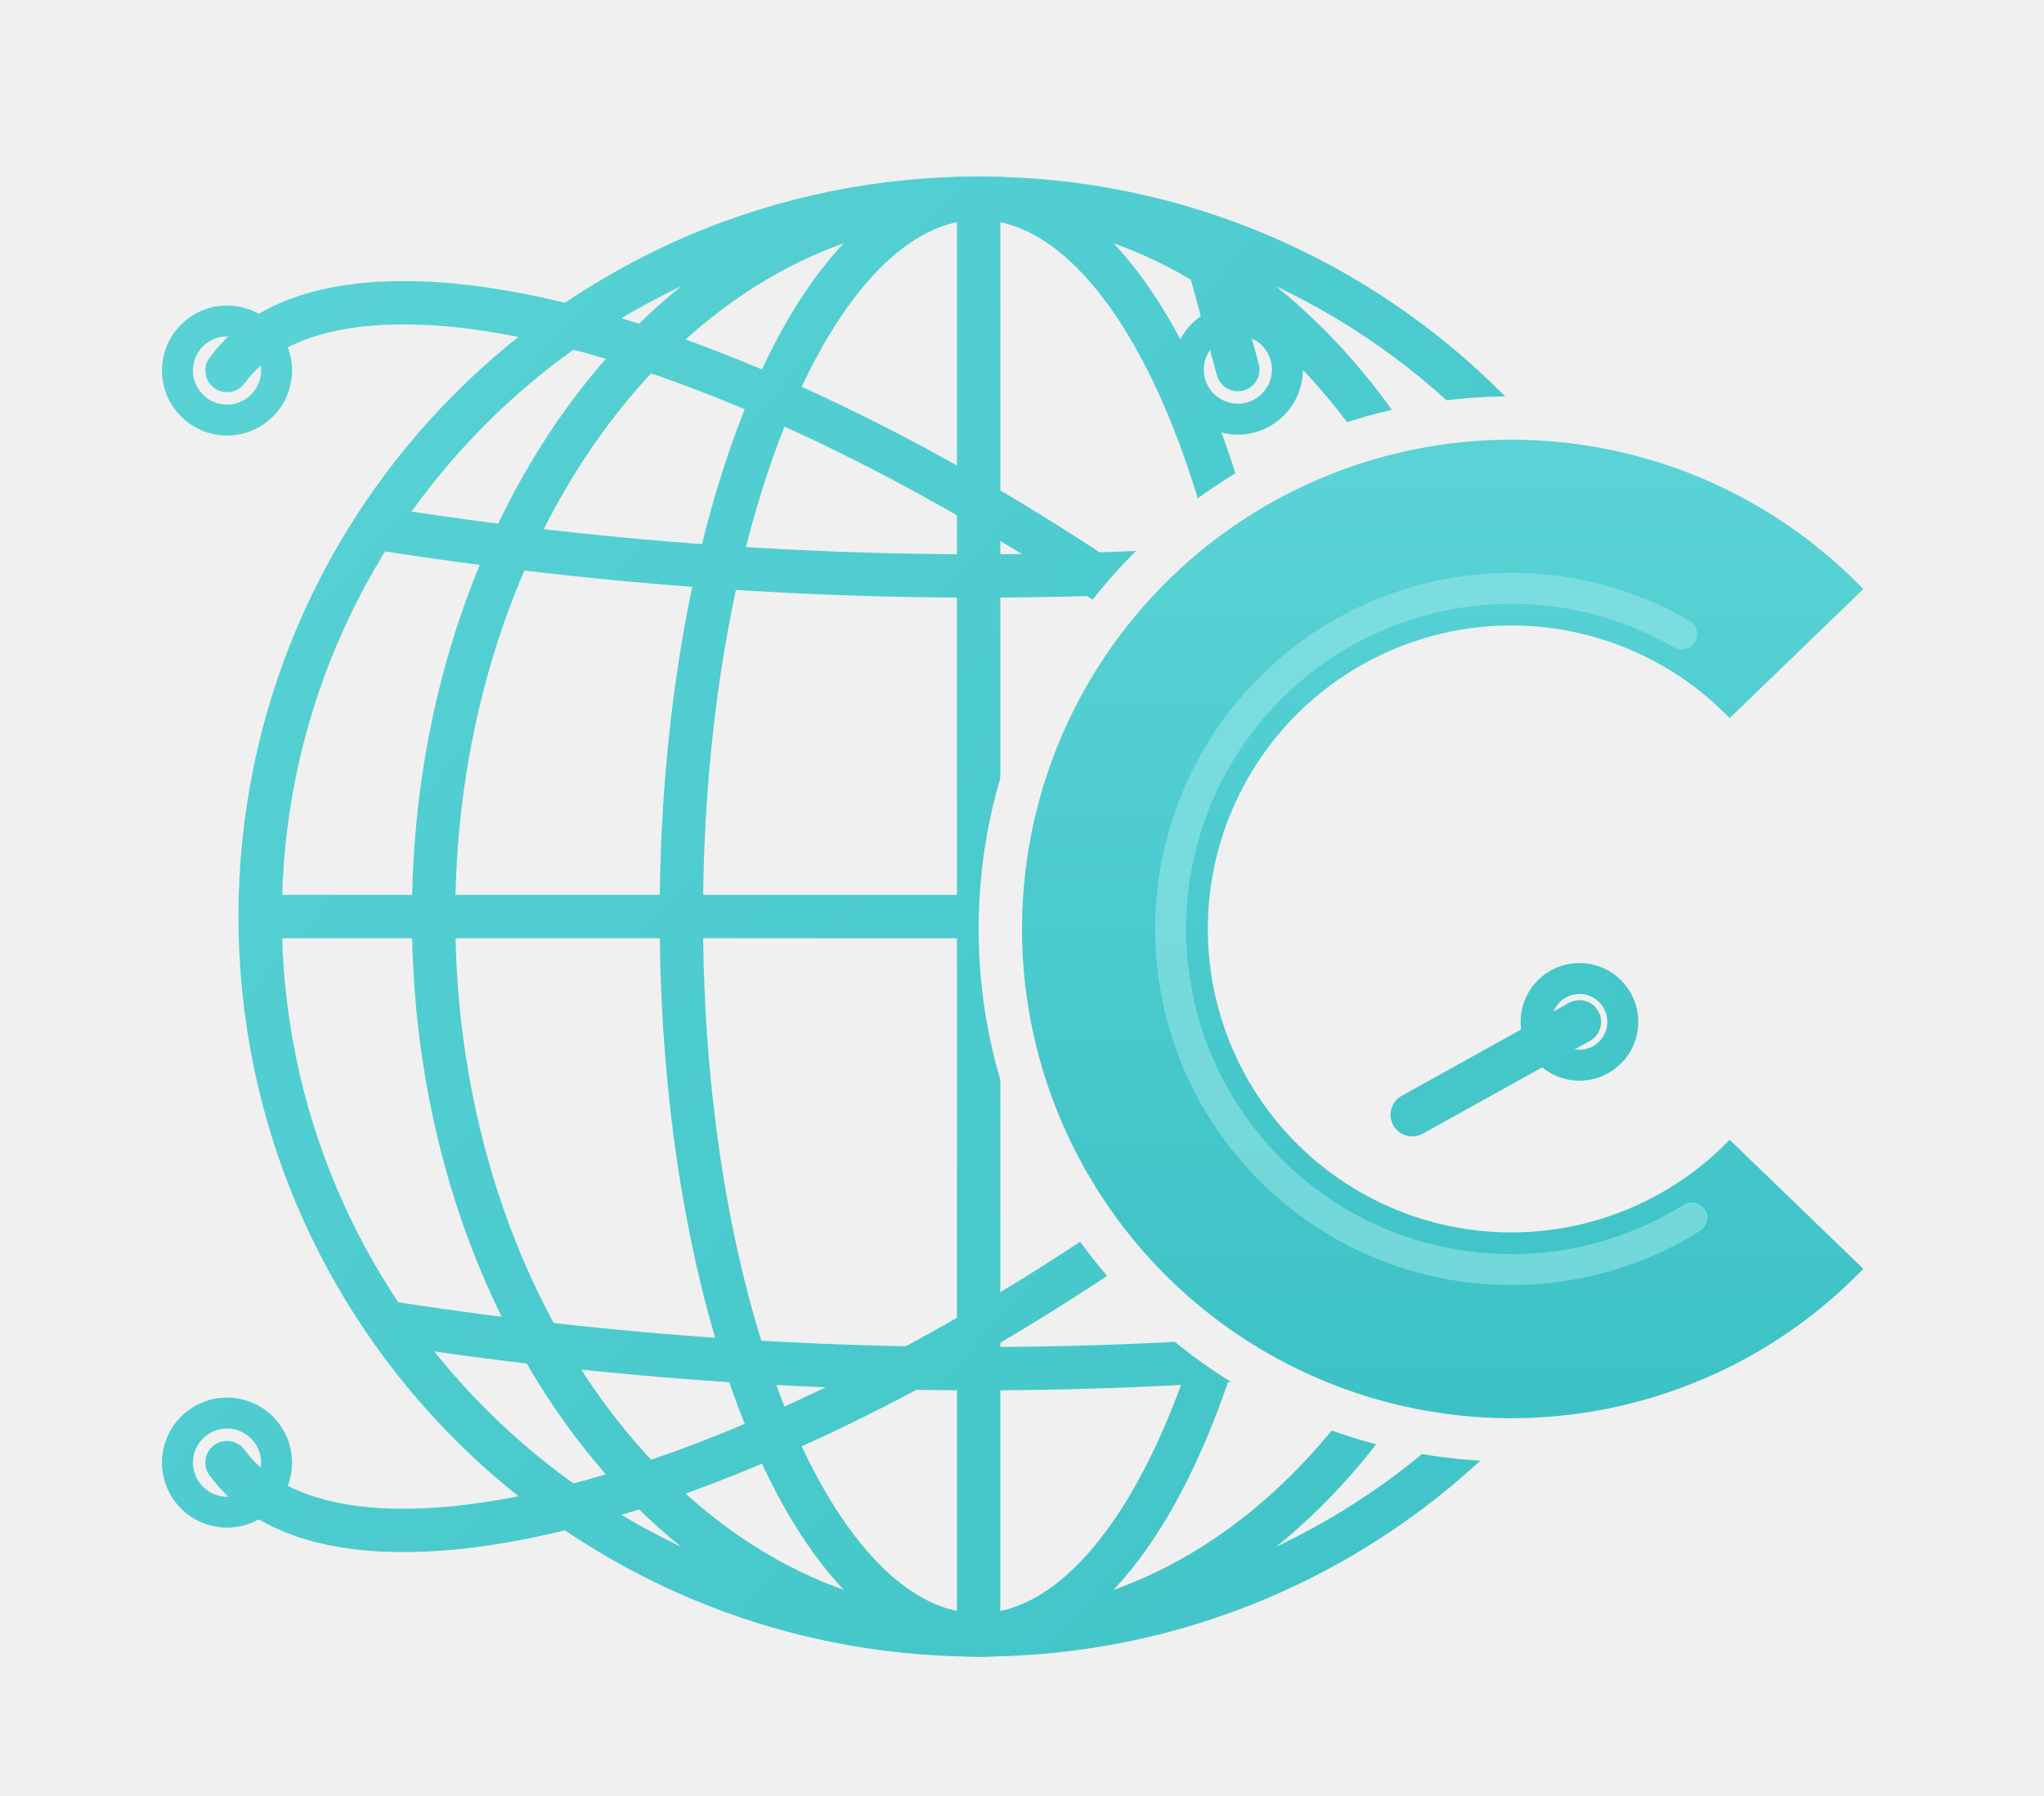
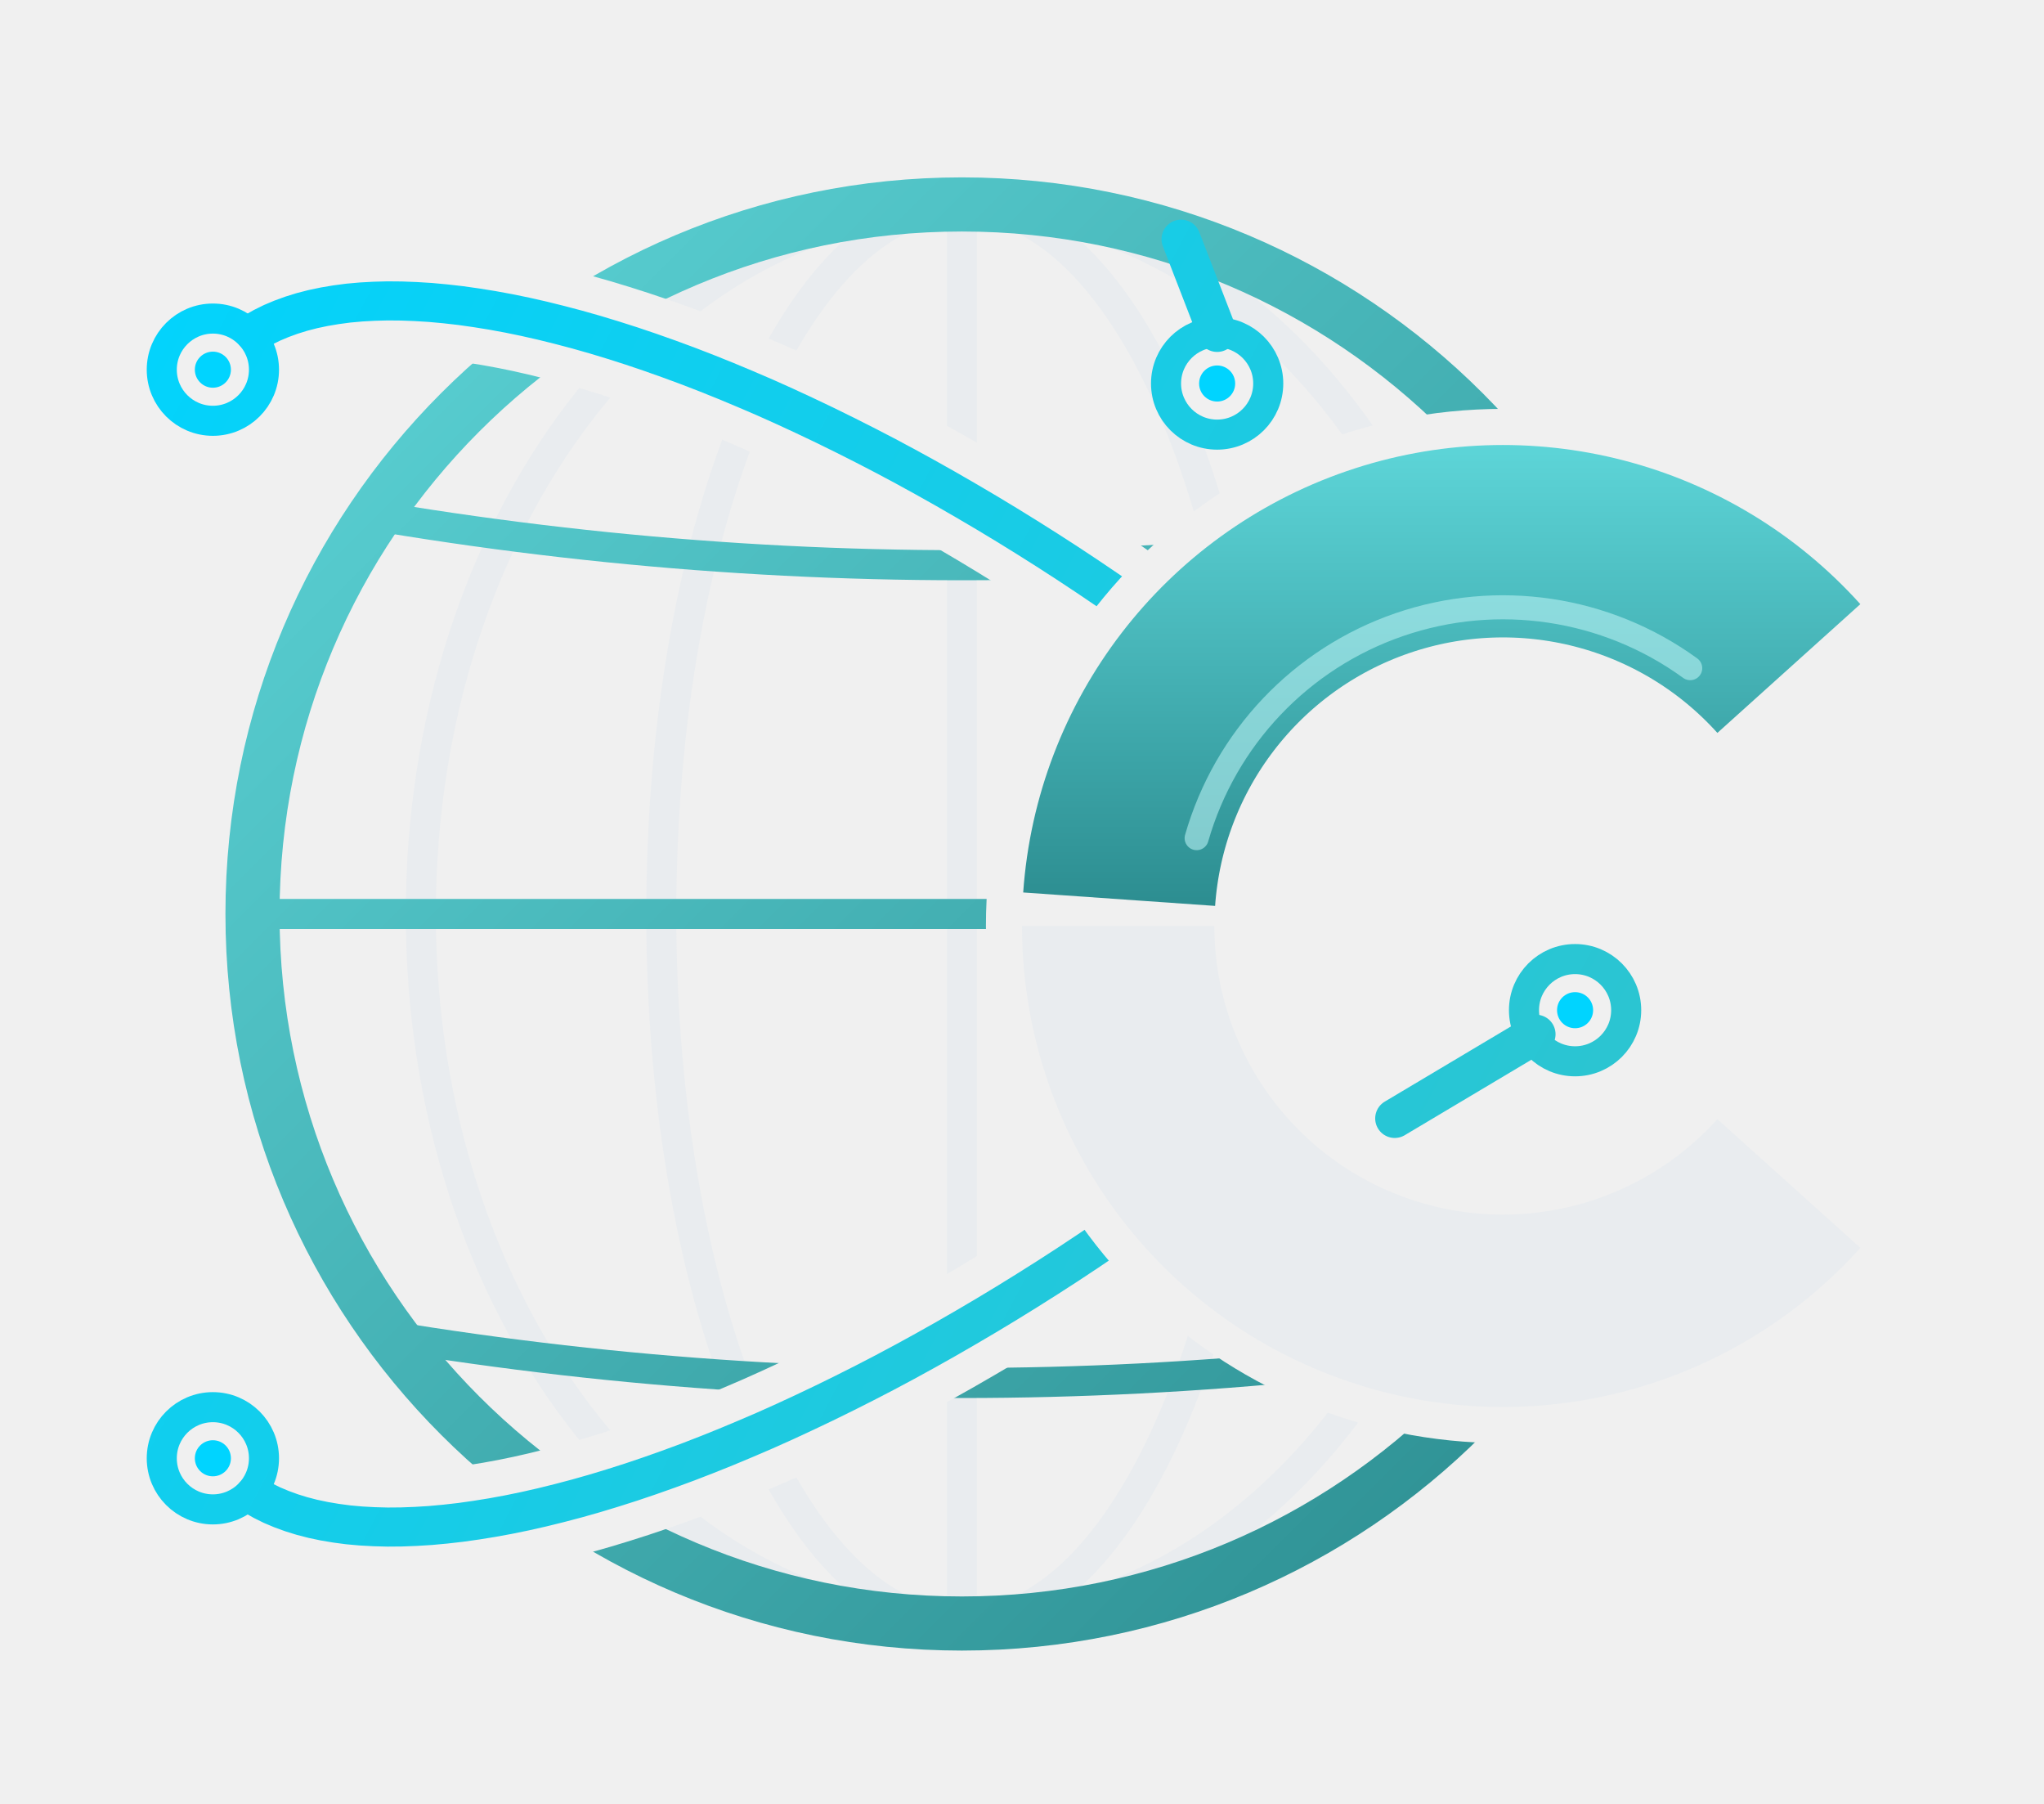
- <svg xmlns="http://www.w3.org/2000/svg" viewBox="0 0 330 290" role="img" aria-labelledby="t">
-   <style>.brillo{stroke:#9be7e9;opacity:.55}</style>
+ <svg xmlns="http://www.w3.org/2000/svg" viewBox="0 0 340 300" role="img" aria-labelledby="t">
+   <style>.teal0{stop-color:#5dd5d8}.teal1{stop-color:#2a8a8d}.cian0{stop-color:#00d4ff}.cian1{stop-color:#39c0c3}.tinta{stroke:#e9ecef}.brillo{stroke:#b8f0f1;opacity:.6}.punto{fill:#00d4ff;stroke:none}</style>
  <defs>
-     <mask id="corte" maskUnits="userSpaceOnUse" x="0" y="0" width="330" height="290">
-       <rect width="330" height="290" fill="#fff" />
-       <circle cx="244" cy="150" r="86" fill="#000" />
+     <clipPath id="globo">
+       <circle cx="160" cy="152" r="118" />
+     </clipPath>
+     <mask id="cortaC" maskUnits="userSpaceOnUse" x="0" y="0" width="340" height="300">
+       <rect width="340" height="300" fill="#fff" />
+       <circle cx="250" cy="154" r="86" />
    </mask>
-     <clipPath id="globo">
-       <circle cx="158" cy="148" r="116" />
-     </clipPath>
-     <linearGradient id="trazo" gradientUnits="userSpaceOnUse" x1="0" y1="0" x2="330" y2="290">
-       <stop offset="0" class="s0" stop-color="#5dd5d8" />
-       <stop offset="1" class="s1" stop-color="#39c0c3" />
+     <mask id="cortaGlobo" maskUnits="userSpaceOnUse" x="0" y="0" width="340" height="300">
+       <rect width="340" height="300" fill="#fff" />
+       <g fill="none" stroke="#000" stroke-linecap="round">
+         <path d="M42.28 55.26 L43.71 54.45 L45.22 53.7 L46.81 53.03 L48.48 52.42 L50.22 51.88 L52.04 51.41 L53.94 51.01 L55.9 50.68 L57.94 50.41 L60.05 50.22 L62.22 50.1 L64.47 50.04 L66.78 50.06 L69.15 50.15 L71.58 50.3 L74.08 50.53 L76.63 50.82 L79.24 51.19 L81.91 51.62 L84.63 52.12 L87.4 52.69 L90.22 53.33 L93.09 54.04 L96.01 54.81 L98.97 55.65 L101.97 56.56 L105.01 57.53 L108.09 58.57 L111.2 59.67 L114.35 60.83 L117.53 62.06 L120.74 63.35 L123.97 64.7 L127.23 66.1 L130.51 67.57 L133.81 69.1 L137.13 70.68 L140.47 72.32 L143.82 74.01 L147.18 75.75 L150.55 77.55 L153.92 79.4 L157.3 81.3 L160.68 83.25 L164.06 85.24 L167.44 87.28 L170.82 89.37 L174.18 91.49 L177.54 93.66 L180.88 95.87 L184.21 98.12 L187.52 100.4 L190.82 102.72" stroke-width="18.5" />
+         <path d="M42.28 248.74 L43.71 249.55 L45.22 250.3 L46.81 250.97 L48.48 251.58 L50.22 252.12 L52.04 252.59 L53.94 252.99 L55.9 253.32 L57.94 253.59 L60.05 253.78 L62.22 253.9 L64.47 253.96 L66.78 253.94 L69.15 253.85 L71.58 253.7 L74.08 253.47 L76.63 253.18 L79.24 252.81 L81.91 252.38 L84.63 251.88 L87.4 251.31 L90.22 250.67 L93.09 249.96 L96.01 249.19 L98.97 248.35 L101.97 247.44 L105.01 246.47 L108.09 245.43 L111.2 244.33 L114.35 243.17 L117.53 241.94 L120.74 240.65 L123.97 239.3 L127.23 237.9 L130.51 236.43 L133.81 234.9 L137.13 233.32 L140.47 231.68 L143.82 229.99 L147.18 228.25 L150.55 226.45 L153.92 224.6 L157.3 222.7 L160.68 220.75 L164.06 218.76 L167.44 216.72 L170.82 214.63 L174.18 212.51 L177.54 210.34 L180.88 208.13 L184.21 205.88 L187.52 203.6" stroke-width="18.5" />
+       </g>
+       <circle cx="35.41" cy="61.48" r="17.75" />
+       <circle cx="35.41" cy="242.52" r="17.75" />
+       <circle cx="250" cy="154" r="86" />
+     </mask>
+     <linearGradient id="gTeal" gradientUnits="userSpaceOnUse" x1="42" y1="34" x2="278" y2="270">
+       <stop offset="0" class="teal0" />
+       <stop offset="1" class="teal1" />
    </linearGradient>
-     <linearGradient id="letra" gradientUnits="userSpaceOnUse" x1="0" y1="56" x2="0" y2="244">
-       <stop offset="0" class="s0" stop-color="#5dd5d8" />
-       <stop offset="1" class="s1" stop-color="#39c0c3" />
+     <linearGradient id="gCian" gradientUnits="userSpaceOnUse" x1="0" y1="62" x2="340" y2="242">
+       <stop offset="0" class="cian0" />
+       <stop offset="1" class="cian1" />
+     </linearGradient>
+     <linearGradient id="gLetra" gradientUnits="userSpaceOnUse" x1="250" y1="74.0" x2="250" y2="154">
+       <stop offset="0" class="teal0" />
+       <stop offset="1" class="teal1" />
    </linearGradient>
  </defs>
-   <g mask="url(#corte)" fill="none" stroke="url(#trazo)" stroke-width="7" stroke-linecap="round" stroke-linejoin="round">
-     <circle cx="158" cy="148" r="116" />
-     <line x1="158" y1="32" x2="158" y2="264" />
-     <ellipse cx="158" cy="148" rx="48" ry="116" />
-     <ellipse cx="158" cy="148" rx="88" ry="116" />
-     <g clip-path="url(#globo)">
-       <line x1="42" y1="148" x2="274" y2="148" />
-       <path d="M42 82 Q158 104 274 82" />
-       <path d="M42 210 Q158 232 274 210" />
+   <g fill="none" stroke-linecap="round" stroke-linejoin="round">
+     <g mask="url(#cortaGlobo)">
+       <g clip-path="url(#globo)">
+         <g class="tinta" stroke-width="5">
+           <line x1="160" y1="34" x2="160" y2="270" />
+           <ellipse cx="160" cy="152" rx="50" ry="118" />
+           <ellipse cx="160" cy="152" rx="90" ry="118" />
+         </g>
+         <g stroke="url(#gTeal)" stroke-width="5">
+           <line x1="42" y1="152" x2="278" y2="152" />
+           <path d="M42 82 Q160 106 278 82" />
+           <path d="M42 218 Q160 242 278 218" />
+         </g>
+       </g>
+       <circle cx="160" cy="152" r="118" stroke="url(#gTeal)" stroke-width="9" />
+       <path d="M196.46 39.78 L202.46 55.28" stroke="url(#gCian)" stroke-width="6.5" />
    </g>
-     <path d="M36.65 59.83 L37.79 58.4 L39.06 57.06 L40.46 55.82 L41.98 54.67 L43.63 53.63 L45.4 52.69 L47.29 51.85 L49.3 51.11 L51.43 50.48 L53.67 49.95 L56.02 49.52 L58.48 49.21 L61.05 48.99 L63.72 48.89 L66.49 48.89 L69.36 48.99 L72.33 49.2 L75.39 49.52 L78.53 49.94 L81.76 50.47 L85.07 51.1 L88.47 51.84 L91.93 52.68 L95.47 53.62 L99.07 54.66 L102.73 55.8 L106.46 57.05 L110.24 58.38 L114.07 59.82 L117.95 61.35 L121.87 62.97 L125.83 64.68 L129.82 66.48 L133.85 68.37 L137.9 70.35 L141.97 72.4 L146.06 74.54 L150.16 76.76 L154.27 79.05 L158.39 81.42 L162.5 83.86 L166.61 86.36 L170.71 88.94 L174.79 91.57 L178.86 94.27 L182.91 97.03 L186.93 99.83" />
-     <path d="M36.65 236.17 L37.79 237.6 L39.06 238.94 L40.46 240.18 L41.98 241.33 L43.63 242.37 L45.4 243.31 L47.29 244.15 L49.3 244.89 L51.43 245.52 L53.67 246.05 L56.02 246.48 L58.48 246.79 L61.05 247.01 L63.72 247.11 L66.49 247.11 L69.36 247.01 L72.33 246.8 L75.39 246.48 L78.53 246.06 L81.76 245.53 L85.07 244.9 L88.47 244.16 L91.93 243.32 L95.47 242.38 L99.07 241.34 L102.73 240.2 L106.46 238.95 L110.24 237.62 L114.07 236.18 L117.95 234.65 L121.87 233.03 L125.83 231.32 L129.82 229.52 L133.85 227.63 L137.9 225.65 L141.97 223.6 L146.06 221.46 L150.16 219.24 L154.27 216.95 L158.39 214.58 L162.5 212.14 L166.61 209.64 L170.71 207.06 L174.79 204.43 L178.86 201.73 L182.91 198.97" />
-     <line x1="193.85" y1="37.68" x2="199.85" y2="59.68" />
-     <g>
-       <circle cx="36.65" cy="59.83" r="8" stroke-width="5" />
-       <circle cx="36.65" cy="236.17" r="8" stroke-width="5" />
-       <circle cx="199.85" cy="59.68" r="8" stroke-width="5" />
+     <g mask="url(#cortaC)" stroke="url(#gCian)" stroke-width="6.5">
+       <path d="M42.28 55.26 L43.71 54.45 L45.22 53.7 L46.81 53.03 L48.48 52.42 L50.22 51.88 L52.04 51.41 L53.94 51.01 L55.9 50.68 L57.94 50.41 L60.05 50.22 L62.22 50.1 L64.47 50.04 L66.78 50.06 L69.15 50.15 L71.58 50.3 L74.08 50.53 L76.63 50.82 L79.24 51.19 L81.91 51.62 L84.63 52.12 L87.4 52.69 L90.22 53.33 L93.09 54.04 L96.01 54.81 L98.97 55.65 L101.97 56.56 L105.01 57.53 L108.09 58.57 L111.2 59.67 L114.35 60.83 L117.53 62.06 L120.74 63.35 L123.97 64.7 L127.23 66.1 L130.51 67.57 L133.81 69.1 L137.13 70.68 L140.47 72.32 L143.82 74.01 L147.18 75.75 L150.55 77.55 L153.92 79.4 L157.3 81.3 L160.68 83.25 L164.06 85.24 L167.44 87.28 L170.82 89.37 L174.18 91.49 L177.54 93.66 L180.88 95.87 L184.21 98.12 L187.52 100.4 L190.82 102.72" />
+       <path d="M42.28 248.74 L43.71 249.55 L45.22 250.3 L46.81 250.97 L48.48 251.58 L50.22 252.12 L52.04 252.59 L53.94 252.99 L55.9 253.32 L57.94 253.59 L60.05 253.78 L62.22 253.9 L64.47 253.96 L66.78 253.94 L69.15 253.85 L71.58 253.7 L74.08 253.47 L76.63 253.18 L79.24 252.81 L81.91 252.38 L84.63 251.88 L87.4 251.31 L90.22 250.67 L93.09 249.96 L96.01 249.19 L98.97 248.35 L101.97 247.44 L105.01 246.47 L108.09 245.43 L111.2 244.33 L114.35 243.17 L117.53 241.94 L120.74 240.65 L123.97 239.3 L127.23 237.9 L130.51 236.43 L133.81 234.9 L137.13 233.32 L140.47 231.68 L143.82 229.99 L147.18 228.25 L150.55 226.45 L153.92 224.6 L157.3 222.7 L160.68 220.75 L164.06 218.76 L167.44 216.72 L170.82 214.63 L174.18 212.51 L177.54 210.34 L180.88 208.13 L184.21 205.88 L187.52 203.6" />
    </g>
-   </g>
-   <path class="c" d="M290.04 194.46 A64 64 0 1 1 290.04 105.54" fill="none" stroke="url(#letra)" stroke-width="30" />
-   <path class="brillo" d="M273.15 196.64 A55 55 0 1 1 271.5 102.37" fill="none" stroke-width="5" stroke-linecap="round" />
-   <g fill="none" stroke="url(#trazo)" stroke-width="7" stroke-linecap="round" stroke-linejoin="round">
-     <line x1="228" y1="180" x2="255" y2="165" />
-     <g>
-       <circle cx="255" cy="165" r="7" stroke-width="5" />
+     <path d="M186.16 149.54 A64 64 0 0 1 297.56 111.18" stroke="url(#gLetra)" stroke-width="32" stroke-linecap="butt" />
+     <path d="M297.56 196.82 A64 64 0 0 1 186 154" class="tinta" stroke-width="32" stroke-linecap="butt" />
+     <path d="M199.05 139.39 A53 53 0 0 1 281.15 111.12" class="brillo" stroke-width="4" />
+     <path d="M232 186 L255.5 172" stroke="url(#gCian)" stroke-width="6.5" />
+     <g stroke="url(#gCian)" stroke-width="5.0">
+       <circle cx="35.41" cy="61.48" r="8.5" class="anillo" />
+       <circle cx="35.41" cy="61.48" r="3" class="punto" />
+       <circle cx="35.41" cy="242.52" r="8.5" class="anillo" />
+       <circle cx="35.41" cy="242.52" r="3" class="punto" />
+       <circle cx="202.46" cy="63.78" r="8.5" class="anillo" />
+       <circle cx="202.46" cy="63.78" r="3" class="punto" />
+       <circle cx="262" cy="168" r="8.5" class="anillo" />
+       <circle cx="262" cy="168" r="3" class="punto" />
    </g>
  </g>
</svg>
